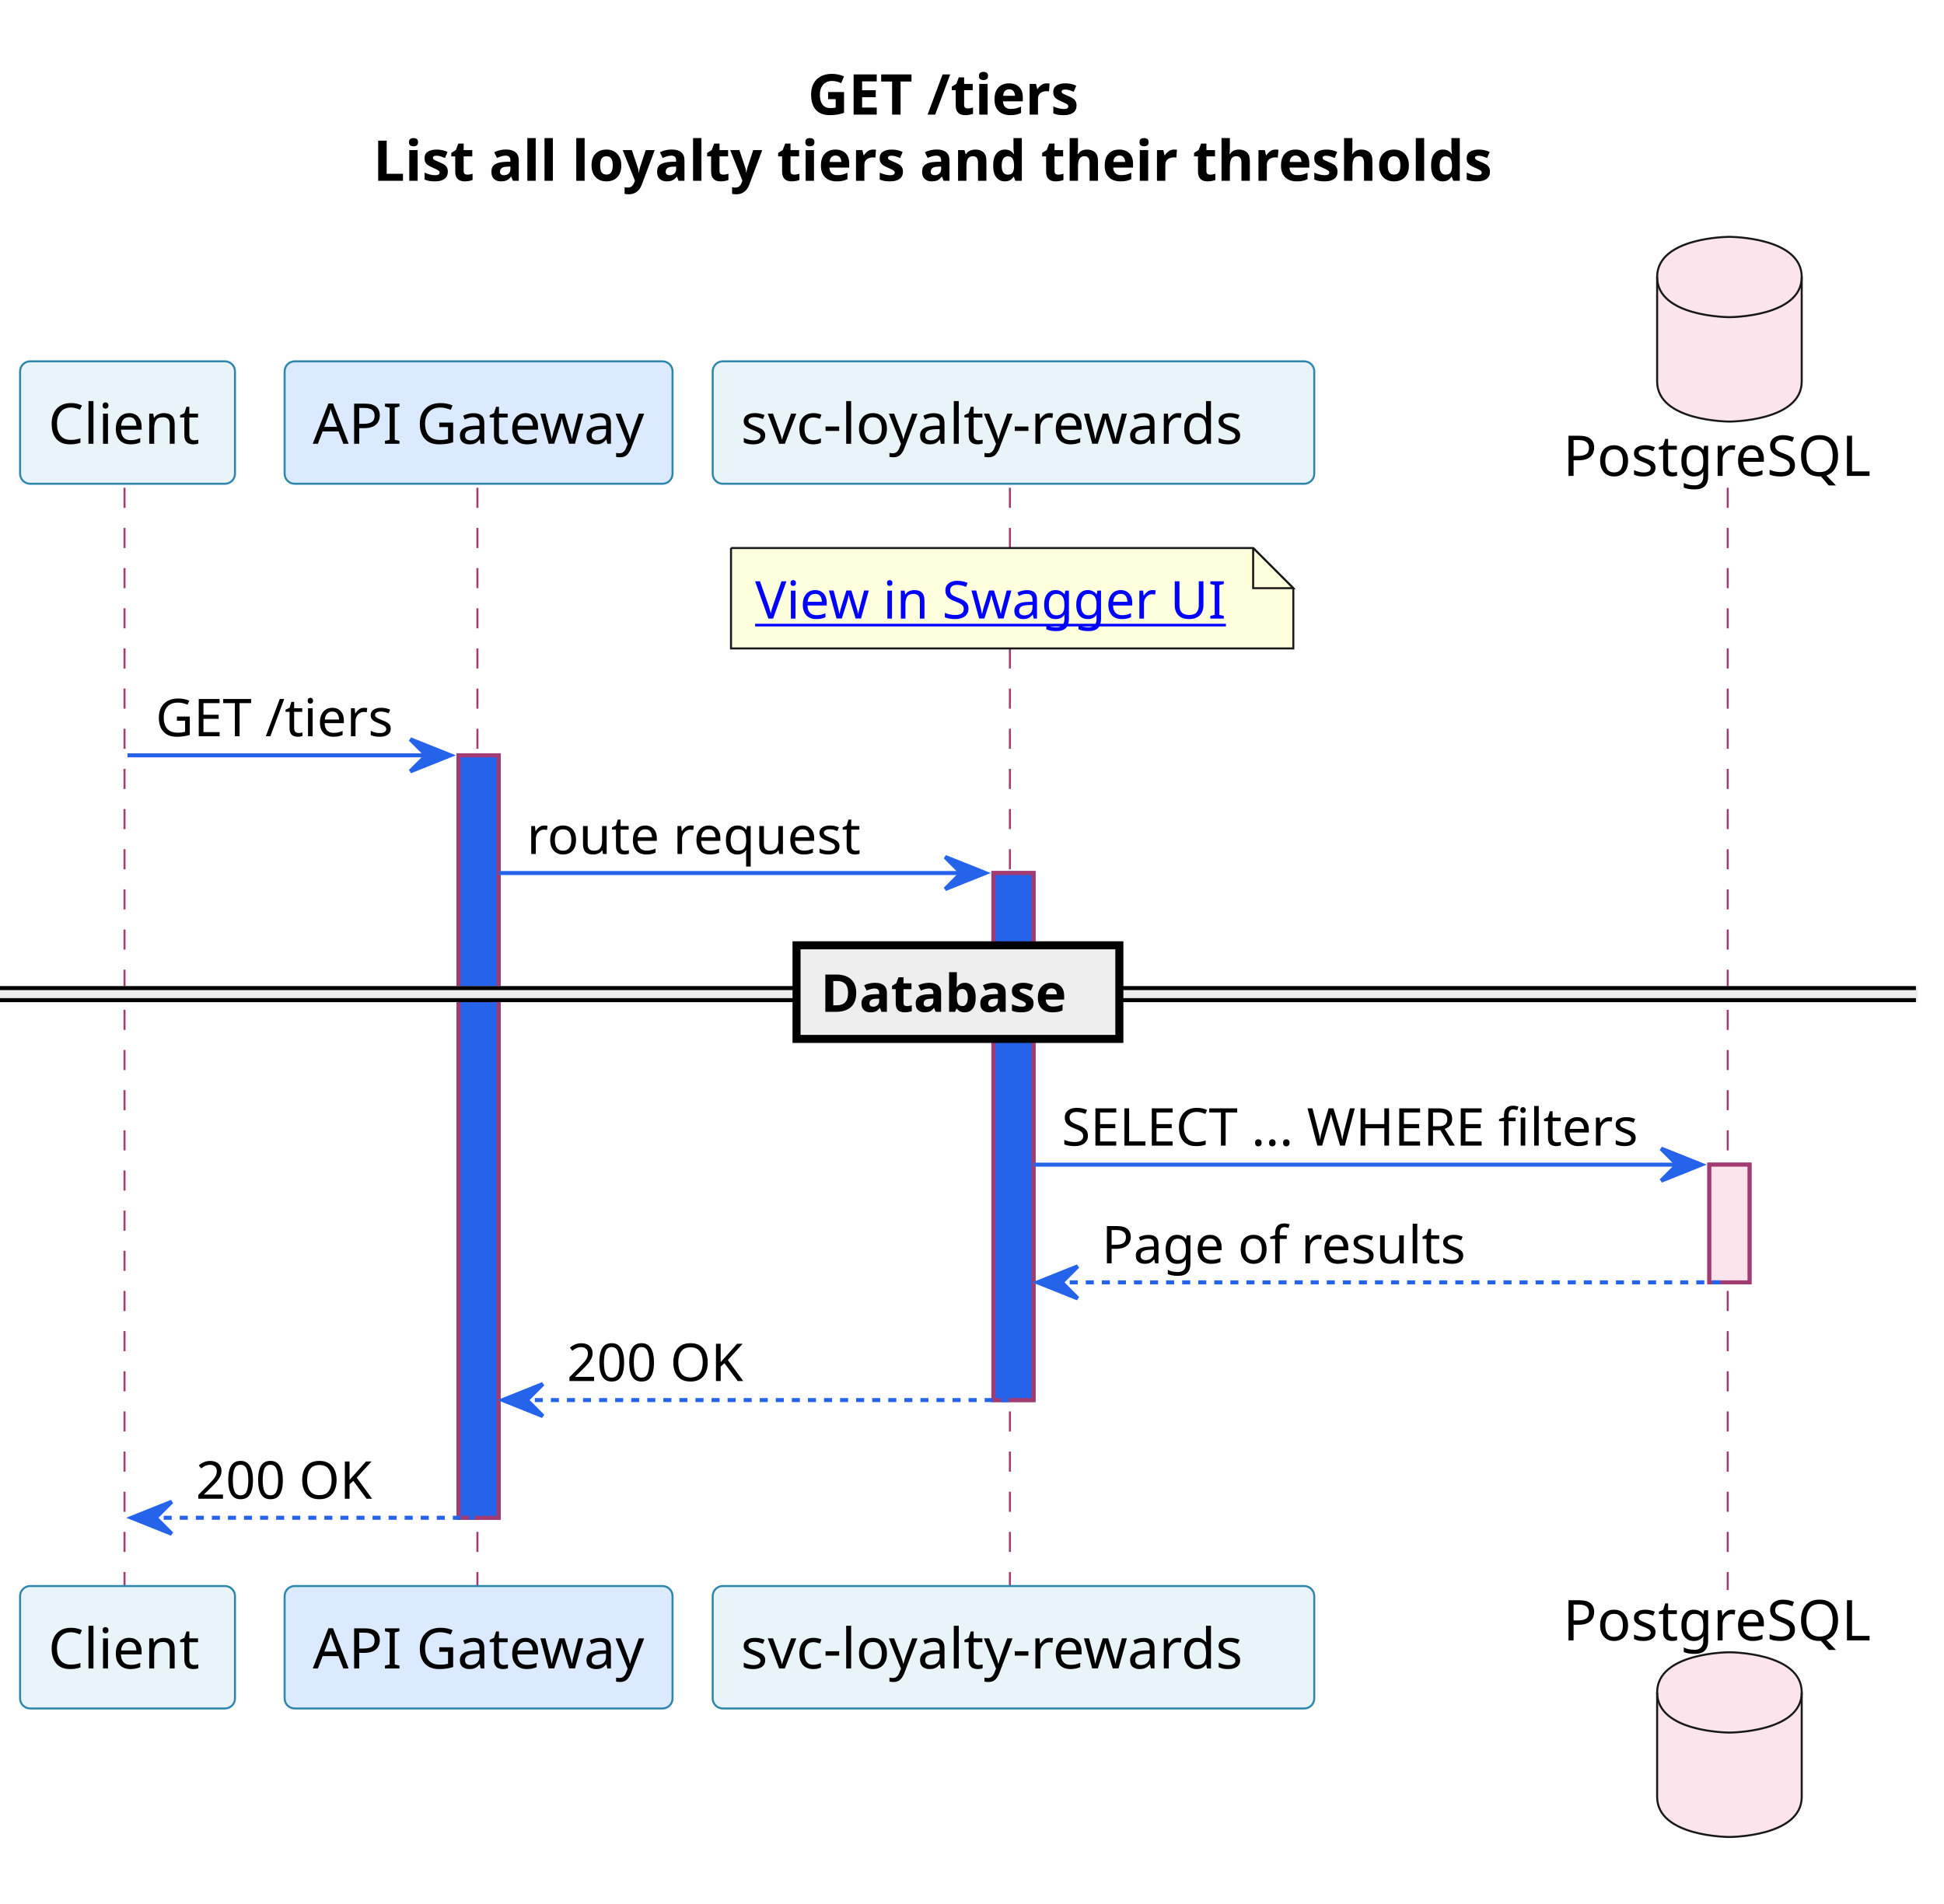
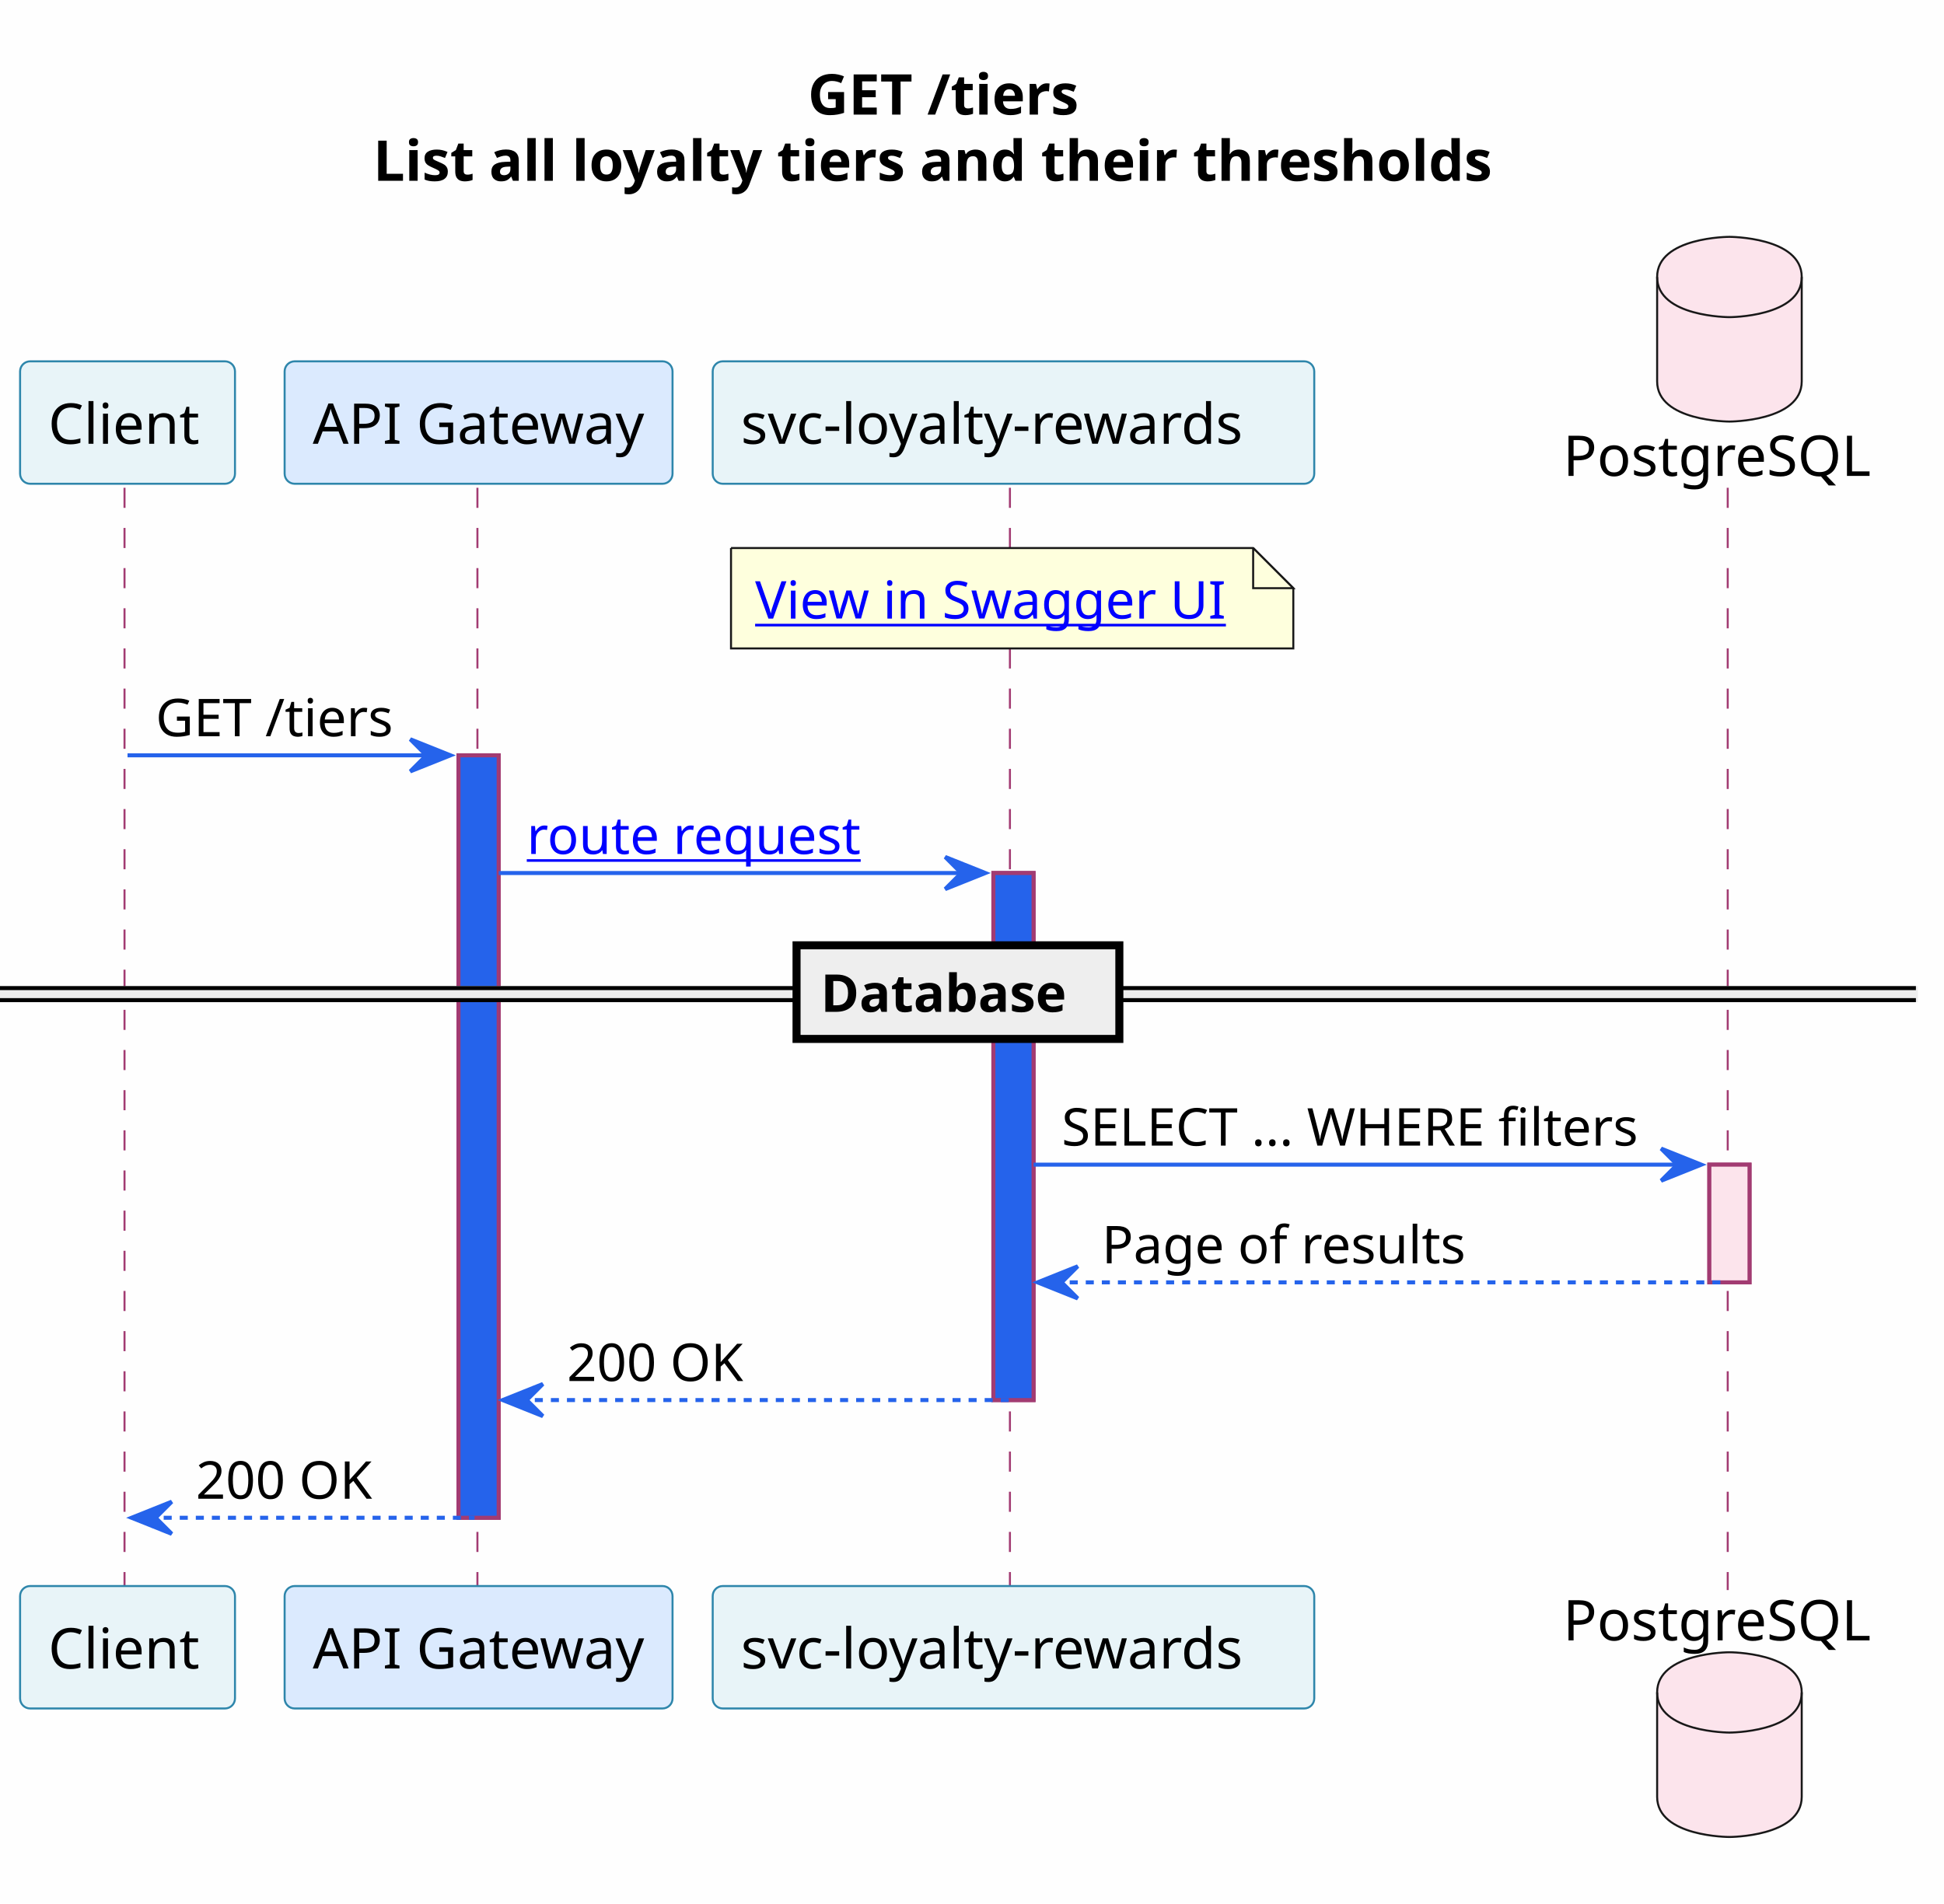
<svg xmlns="http://www.w3.org/2000/svg" xmlns:xlink="http://www.w3.org/1999/xlink" contentStyleType="text/css" data-diagram-type="SEQUENCE" height="474px" preserveAspectRatio="none" style="width:484px;height:474px;background:#FEFEFE;" version="1.1" viewBox="0 0 484 474" width="484px" zoomAndPan="magnify">
  <defs />
  <g>
    <rect fill="#FEFEFE" height="474" style="stroke:none;stroke-width:1;" width="484" x="0" y="0" />
    <text fill="#000000" font-family="Segoe UI" font-size="14" font-weight="bold" lengthAdjust="spacing" textLength="73.746" x="201.129" y="28.535">GET /tiers</text>
    <text fill="#000000" font-family="Segoe UI" font-size="14" font-weight="bold" lengthAdjust="spacing" textLength="290.213" x="92.895" y="45.023">List all loyalty tiers and their thresholds</text>
    <g>
      <rect fill="#2563EB" height="189.863" style="stroke:#A23B72;stroke-width:1;" width="10" x="114.153" y="188.086" />
    </g>
    <g>
      <rect fill="#2563EB" height="131.242" style="stroke:#A23B72;stroke-width:1;" width="10" x="247.326" y="217.397" />
    </g>
    <g>
      <rect fill="#FCE4EC" height="29.311" style="stroke:#A23B72;stroke-width:1;" width="10" x="425.579" y="290.018" />
    </g>
    <g>
      <rect fill="#000000" fill-opacity="0" height="274.484" width="8" x="27.752" y="121.465" />
      <line style="stroke:#A23B72;stroke-width:0.5;stroke-dasharray:5,5;" x1="31" x2="31" y1="121.465" y2="395.949" />
    </g>
    <g>
      <rect fill="#000000" fill-opacity="0" height="274.484" width="8" x="115.153" y="121.465" />
      <line style="stroke:#A23B72;stroke-width:0.5;stroke-dasharray:5,5;" x1="118.864" x2="118.864" y1="121.465" y2="395.949" />
    </g>
    <g>
      <rect fill="#000000" fill-opacity="0" height="274.484" width="8" x="248.326" y="121.465" />
      <line style="stroke:#A23B72;stroke-width:0.5;stroke-dasharray:5,5;" x1="251.442" x2="251.442" y1="121.465" y2="395.949" />
    </g>
    <g>
      <rect fill="#000000" fill-opacity="0" height="274.484" width="8" x="426.579" y="121.465" />
      <line style="stroke:#A23B72;stroke-width:0.5;stroke-dasharray:5,5;" x1="430.154" x2="430.154" y1="121.465" y2="395.949" />
    </g>
    <g class="participant participant-head" data-participant="Client">
      <rect fill="#E8F4F8" height="30.488" rx="2.5" ry="2.5" style="stroke:#2E86AB;stroke-width:0.5;" width="53.505" x="5" y="89.977" />
      <text fill="#000000" font-family="Segoe UI" font-size="14" lengthAdjust="spacing" textLength="39.505" x="12" y="110.512">Client</text>
    </g>
    <g class="participant participant-tail" data-participant="Client">
      <rect fill="#E8F4F8" height="30.488" rx="2.5" ry="2.5" style="stroke:#2E86AB;stroke-width:0.5;" width="53.505" x="5" y="394.949" />
      <text fill="#000000" font-family="Segoe UI" font-size="14" lengthAdjust="spacing" textLength="39.505" x="12" y="415.484">Client</text>
    </g>
    <g class="participant participant-head" data-participant="GW">
      <rect fill="#DBEAFE" height="30.488" rx="2.5" ry="2.5" style="stroke:#2E86AB;stroke-width:0.5;" width="96.578" x="70.864" y="89.977" />
      <text fill="#000000" font-family="Segoe UI" font-size="14" lengthAdjust="spacing" textLength="82.578" x="77.864" y="110.512">API Gateway</text>
    </g>
    <g class="participant participant-tail" data-participant="GW">
      <rect fill="#DBEAFE" height="30.488" rx="2.5" ry="2.5" style="stroke:#2E86AB;stroke-width:0.5;" width="96.578" x="70.864" y="394.949" />
      <text fill="#000000" font-family="Segoe UI" font-size="14" lengthAdjust="spacing" textLength="82.578" x="77.864" y="415.484">API Gateway</text>
    </g>
    <g class="participant participant-head" data-participant="Svc">
      <a href="/microservices/svc-loyalty-rewards/" target="_top" title="/microservices/svc-loyalty-rewards/" xlink:actuate="onRequest" xlink:href="/microservices/svc-loyalty-rewards/" xlink:show="new" xlink:title="/microservices/svc-loyalty-rewards/" xlink:type="simple">
        <rect fill="#E8F4F8" height="30.488" rx="2.5" ry="2.5" style="stroke:#2E86AB;stroke-width:0.5;" width="149.769" x="177.442" y="89.977" />
        <text fill="#000000" font-family="Segoe UI" font-size="14" lengthAdjust="spacing" textLength="135.769" x="184.442" y="110.512">svc-loyalty-rewards</text>
      </a>
    </g>
    <g class="participant participant-tail" data-participant="Svc">
      <a href="/microservices/svc-loyalty-rewards/" target="_top" title="/microservices/svc-loyalty-rewards/" xlink:actuate="onRequest" xlink:href="/microservices/svc-loyalty-rewards/" xlink:show="new" xlink:title="/microservices/svc-loyalty-rewards/" xlink:type="simple">
        <rect fill="#E8F4F8" height="30.488" rx="2.5" ry="2.5" style="stroke:#2E86AB;stroke-width:0.5;" width="149.769" x="177.442" y="394.949" />
        <text fill="#000000" font-family="Segoe UI" font-size="14" lengthAdjust="spacing" textLength="135.769" x="184.442" y="415.484">svc-loyalty-rewards</text>
      </a>
    </g>
    <g class="participant participant-head" data-participant="DB">
      <text fill="#000000" font-family="Segoe UI" font-size="14" lengthAdjust="spacing" textLength="76.85" x="389.154" y="118.512">PostgreSQL</text>
      <path d="M412.579,68.977 C412.579,58.977 430.579,58.977 430.579,58.977 C430.579,58.977 448.579,58.977 448.579,68.977 L448.579,94.977 C448.579,104.977 430.579,104.977 430.579,104.977 C430.579,104.977 412.579,104.977 412.579,94.977 L412.579,68.977" fill="#FCE4EC" style="stroke:#181818;stroke-width:0.5;" />
      <path d="M412.579,68.977 C412.579,78.977 430.579,78.977 430.579,78.977 C430.579,78.977 448.579,78.977 448.579,68.977" fill="none" style="stroke:#181818;stroke-width:0.5;" />
    </g>
    <g class="participant participant-tail" data-participant="DB">
      <text fill="#000000" font-family="Segoe UI" font-size="14" lengthAdjust="spacing" textLength="76.85" x="389.154" y="408.484">PostgreSQL</text>
      <path d="M412.579,421.438 C412.579,411.438 430.579,411.438 430.579,411.438 C430.579,411.438 448.579,411.438 448.579,421.438 L448.579,447.438 C448.579,457.438 430.579,457.438 430.579,457.438 C430.579,457.438 412.579,457.438 412.579,447.438 L412.579,421.438" fill="#FCE4EC" style="stroke:#181818;stroke-width:0.5;" />
      <path d="M412.579,421.438 C412.579,431.438 430.579,431.438 430.579,431.438 C430.579,431.438 448.579,431.438 448.579,421.438" fill="none" style="stroke:#181818;stroke-width:0.5;" />
    </g>
    <g>
      <rect fill="#2563EB" height="189.863" style="stroke:#A23B72;stroke-width:1;" width="10" x="114.153" y="188.086" />
    </g>
    <g>
      <rect fill="#2563EB" height="131.242" style="stroke:#A23B72;stroke-width:1;" width="10" x="247.326" y="217.397" />
    </g>
    <g>
      <rect fill="#FCE4EC" height="29.311" style="stroke:#A23B72;stroke-width:1;" width="10" x="425.579" y="290.018" />
    </g>
    <path d="M182,136.465 L182,161.465 L322,161.465 L322,146.465 L312,136.465 L182,136.465" fill="#FEFFDD" style="stroke:#181818;stroke-width:0.5;" />
    <path d="M312,136.465 L312,146.465 L322,146.465 L312,136.465" fill="#FEFFDD" style="stroke:#181818;stroke-width:0.5;" />
    <a href="/services/api/svc-loyalty-rewards.html#/Tiers/listTiers" target="_top" title="/services/api/svc-loyalty-rewards.html#/Tiers/listTiers" xlink:actuate="onRequest" xlink:href="/services/api/svc-loyalty-rewards.html#/Tiers/listTiers" xlink:show="new" xlink:title="/services/api/svc-loyalty-rewards.html#/Tiers/listTiers" xlink:type="simple">
      <text fill="#0000FF" font-family="Segoe UI" font-size="13" lengthAdjust="spacing" text-decoration="underline" textLength="119.406" x="188" y="154.033">View in Swagger UI</text>
    </a>
    <g class="message" data-participant-1="Client" data-participant-2="GW">
      <polygon fill="#2563EB" points="102.153,184.086,112.153,188.086,102.153,192.086,106.153,188.086" style="stroke:#2563EB;stroke-width:1;" />
      <line style="stroke:#2563EB;stroke-width:1;" x1="31.752" x2="108.153" y1="188.086" y2="188.086" />
      <text fill="#000000" font-family="Segoe UI" font-size="13" lengthAdjust="spacing" textLength="63.4" x="38.752" y="183.344">GET /tiers</text>
    </g>
    <g class="message" data-participant-1="GW" data-participant-2="Svc">
      <polygon fill="#2563EB" points="235.326,213.397,245.326,217.397,235.326,221.397,239.326,217.397" style="stroke:#2563EB;stroke-width:1;" />
      <line style="stroke:#2563EB;stroke-width:1;" x1="124.153" x2="241.326" y1="217.397" y2="217.397" />
-       <text fill="#000000" font-family="Segoe UI" font-size="13" lengthAdjust="spacing" textLength="85.135" x="131.153" y="212.654">route request</text>
+       <a href="/microservices/svc-loyalty-rewards/#get-tiers-list-all-loyalty-tiers-and-their-thresholds" target="_top" title="/microservices/svc-loyalty-rewards/#get-tiers-list-all-loyalty-tiers-and-their-thresholds" xlink:actuate="onRequest" xlink:href="/microservices/svc-loyalty-rewards/#get-tiers-list-all-loyalty-tiers-and-their-thresholds" xlink:show="new" xlink:title="/microservices/svc-loyalty-rewards/#get-tiers-list-all-loyalty-tiers-and-their-thresholds" xlink:type="simple">
+         <text fill="#0000FF" font-family="Segoe UI" font-size="13" lengthAdjust="spacing" text-decoration="underline" textLength="85.135" x="131.153" y="212.654">route request</text>
+       </a>
    </g>
    <rect fill="#EEEEEE" height="3" style="stroke:#EEEEEE;stroke-width:1;" width="477.003" x="0" y="246.052" />
    <line style="stroke:#000000;stroke-width:1;" x1="0" x2="477.003" y1="246.052" y2="246.052" />
    <line style="stroke:#000000;stroke-width:1;" x1="0" x2="477.003" y1="249.052" y2="249.052" />
    <rect fill="#EEEEEE" height="23.311" style="stroke:#000000;stroke-width:2;" width="80.371" x="198.316" y="235.397" />
    <text fill="#000000" font-family="Segoe UI" font-size="13" font-weight="bold" lengthAdjust="spacing" textLength="62.086" x="204.316" y="251.965">Database</text>
    <g class="message" data-participant-1="Svc" data-participant-2="DB">
      <polygon fill="#2563EB" points="413.579,286.018,423.579,290.018,413.579,294.018,417.579,290.018" style="stroke:#2563EB;stroke-width:1;" />
      <line style="stroke:#2563EB;stroke-width:1;" x1="257.326" x2="419.579" y1="290.018" y2="290.018" />
      <text fill="#000000" font-family="Segoe UI" font-size="13" lengthAdjust="spacing" textLength="149.252" x="264.326" y="285.275">SELECT ... WHERE filters</text>
    </g>
    <g class="message" data-participant-1="DB" data-participant-2="Svc">
      <polygon fill="#2563EB" points="268.326,315.328,258.326,319.328,268.326,323.328,264.326,319.328" style="stroke:#2563EB;stroke-width:1;" />
      <line style="stroke:#2563EB;stroke-width:1;stroke-dasharray:2,2;" x1="262.326" x2="429.579" y1="319.328" y2="319.328" />
      <text fill="#000000" font-family="Segoe UI" font-size="13" lengthAdjust="spacing" textLength="93.209" x="274.326" y="314.586">Page of results</text>
    </g>
    <g class="message" data-participant-1="Svc" data-participant-2="GW">
      <polygon fill="#2563EB" points="135.153,344.639,125.153,348.639,135.153,352.639,131.153,348.639" style="stroke:#2563EB;stroke-width:1;" />
      <line style="stroke:#2563EB;stroke-width:1;stroke-dasharray:2,2;" x1="129.153" x2="251.326" y1="348.639" y2="348.639" />
      <text fill="#000000" font-family="Segoe UI" font-size="13" lengthAdjust="spacing" textLength="47.36" x="141.153" y="343.897">200 OK</text>
    </g>
    <g class="message" data-participant-1="GW" data-participant-2="Client">
      <polygon fill="#2563EB" points="42.752,373.949,32.752,377.949,42.752,381.949,38.752,377.949" style="stroke:#2563EB;stroke-width:1;" />
      <line style="stroke:#2563EB;stroke-width:1;stroke-dasharray:2,2;" x1="36.752" x2="118.153" y1="377.949" y2="377.949" />
      <text fill="#000000" font-family="Segoe UI" font-size="13" lengthAdjust="spacing" textLength="47.36" x="48.752" y="373.207">200 OK</text>
    </g>
  </g>
</svg>
